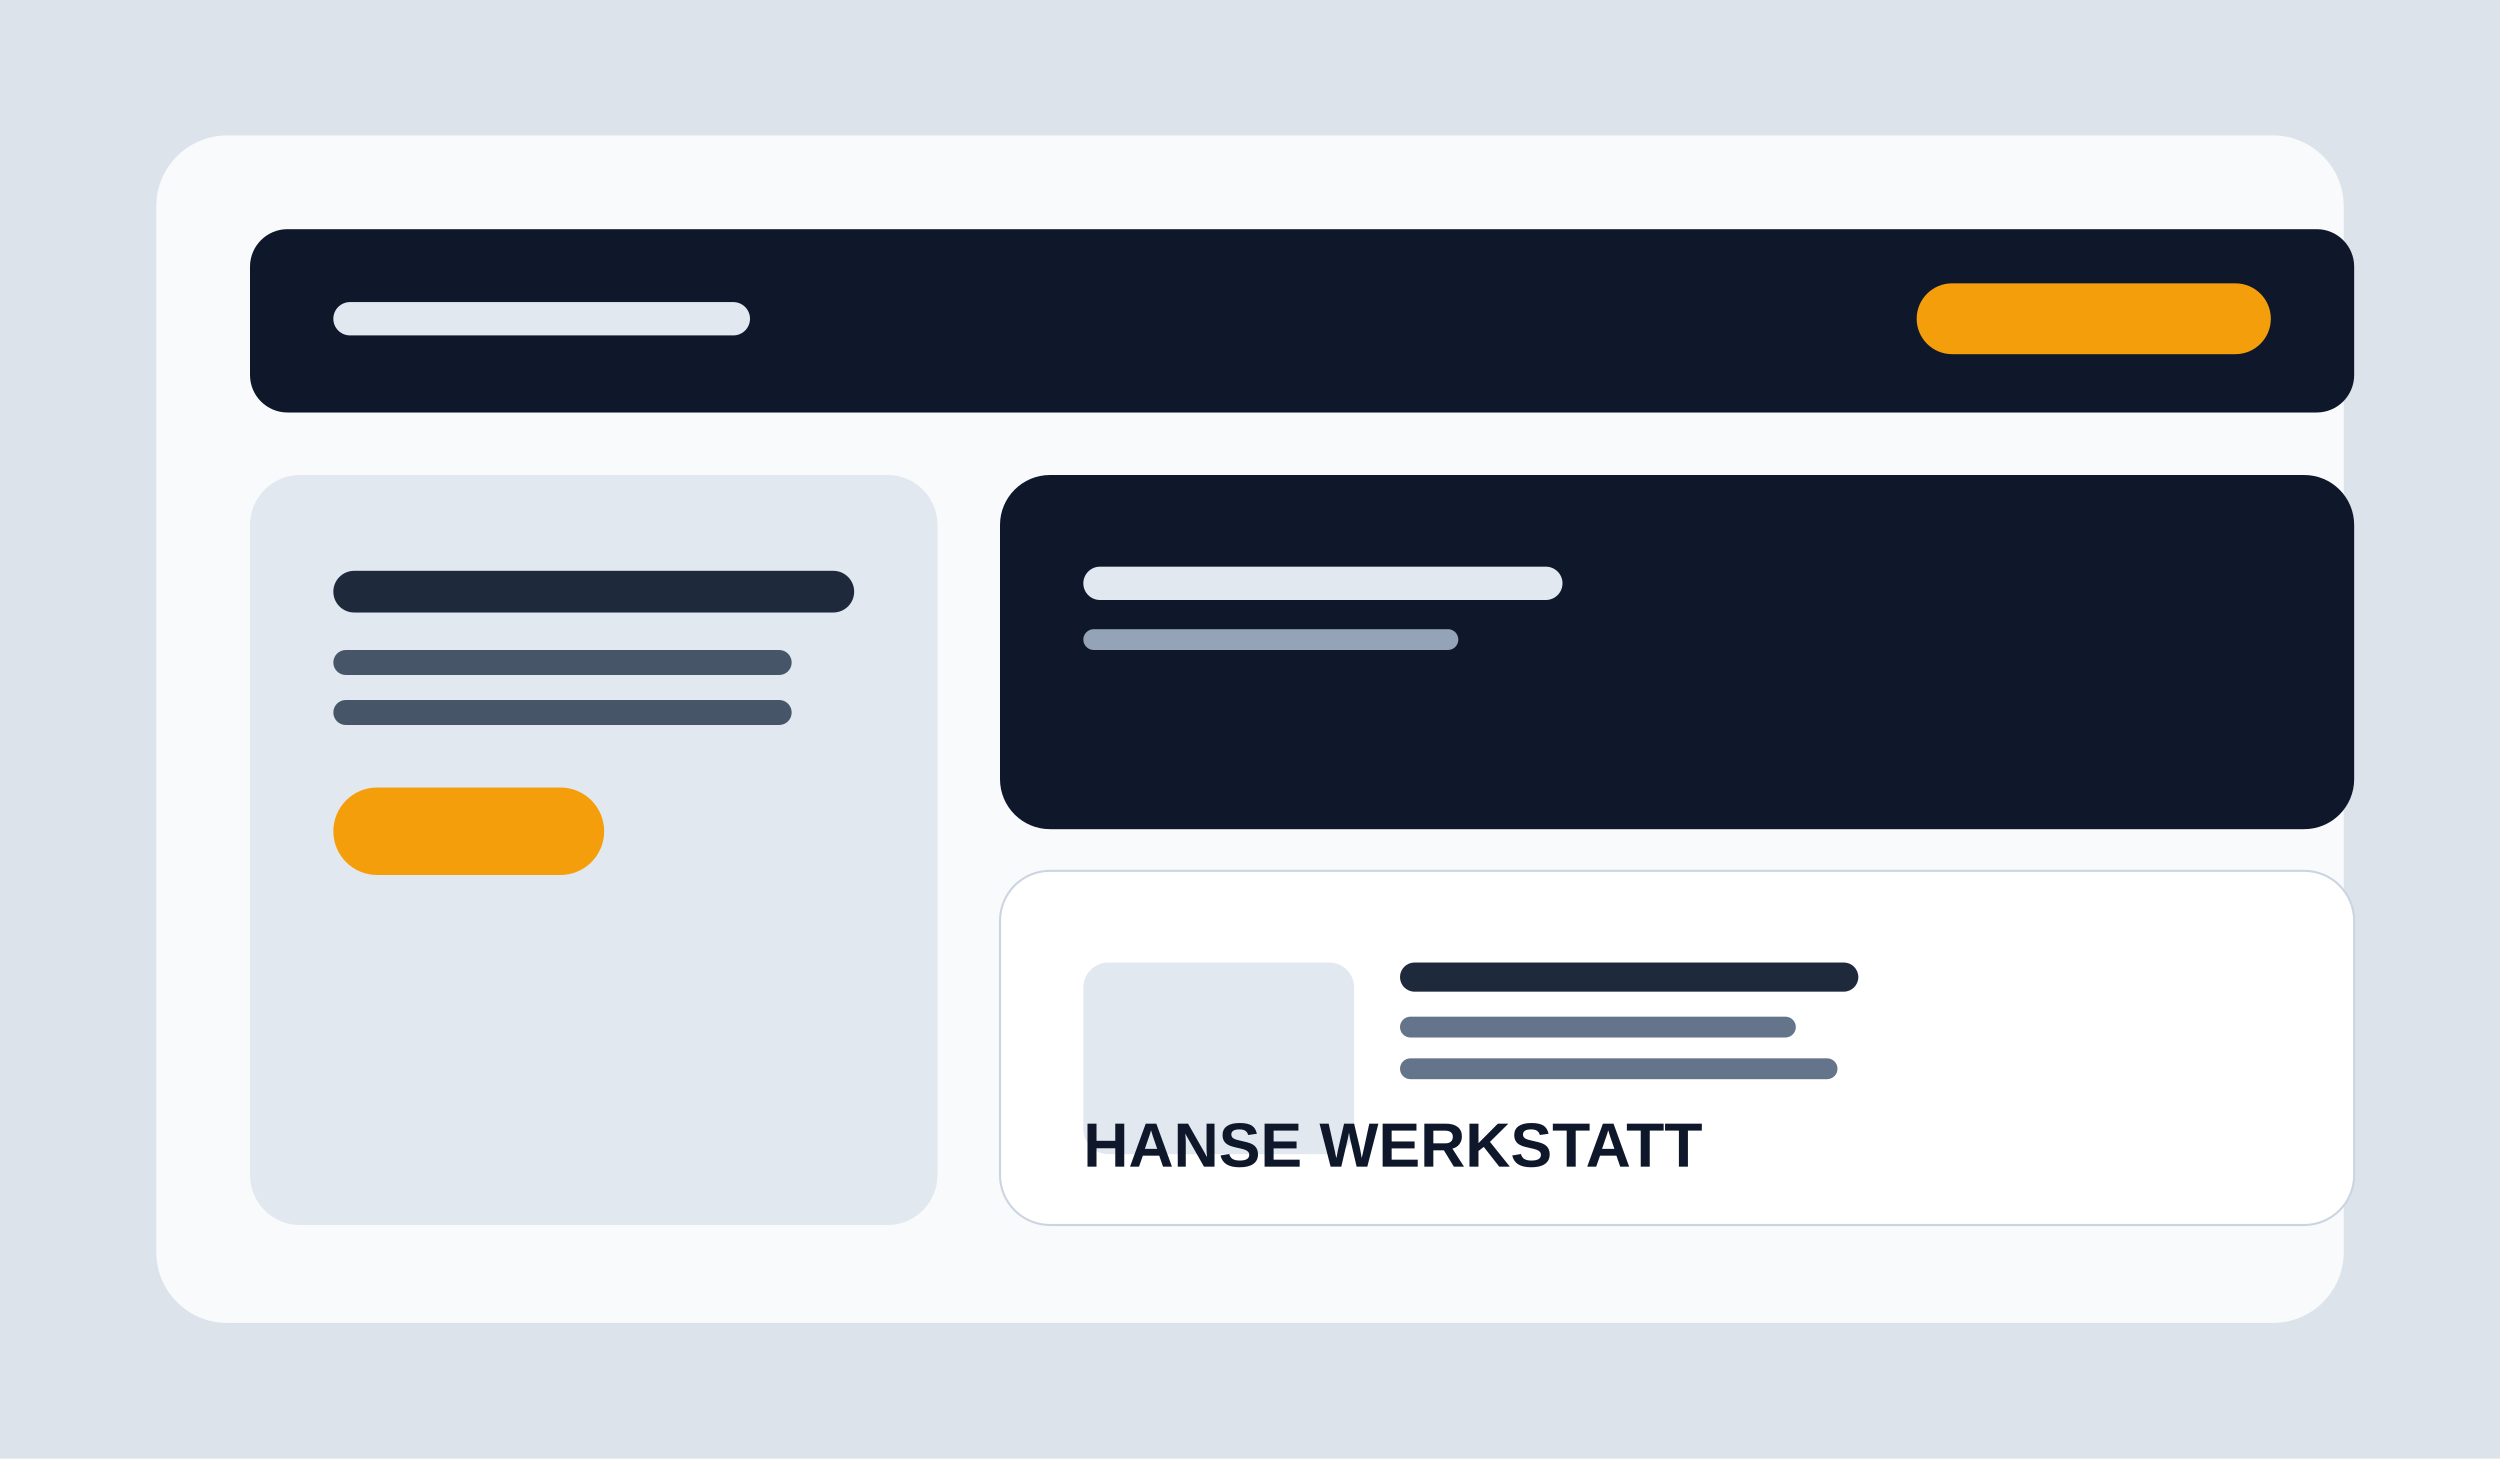
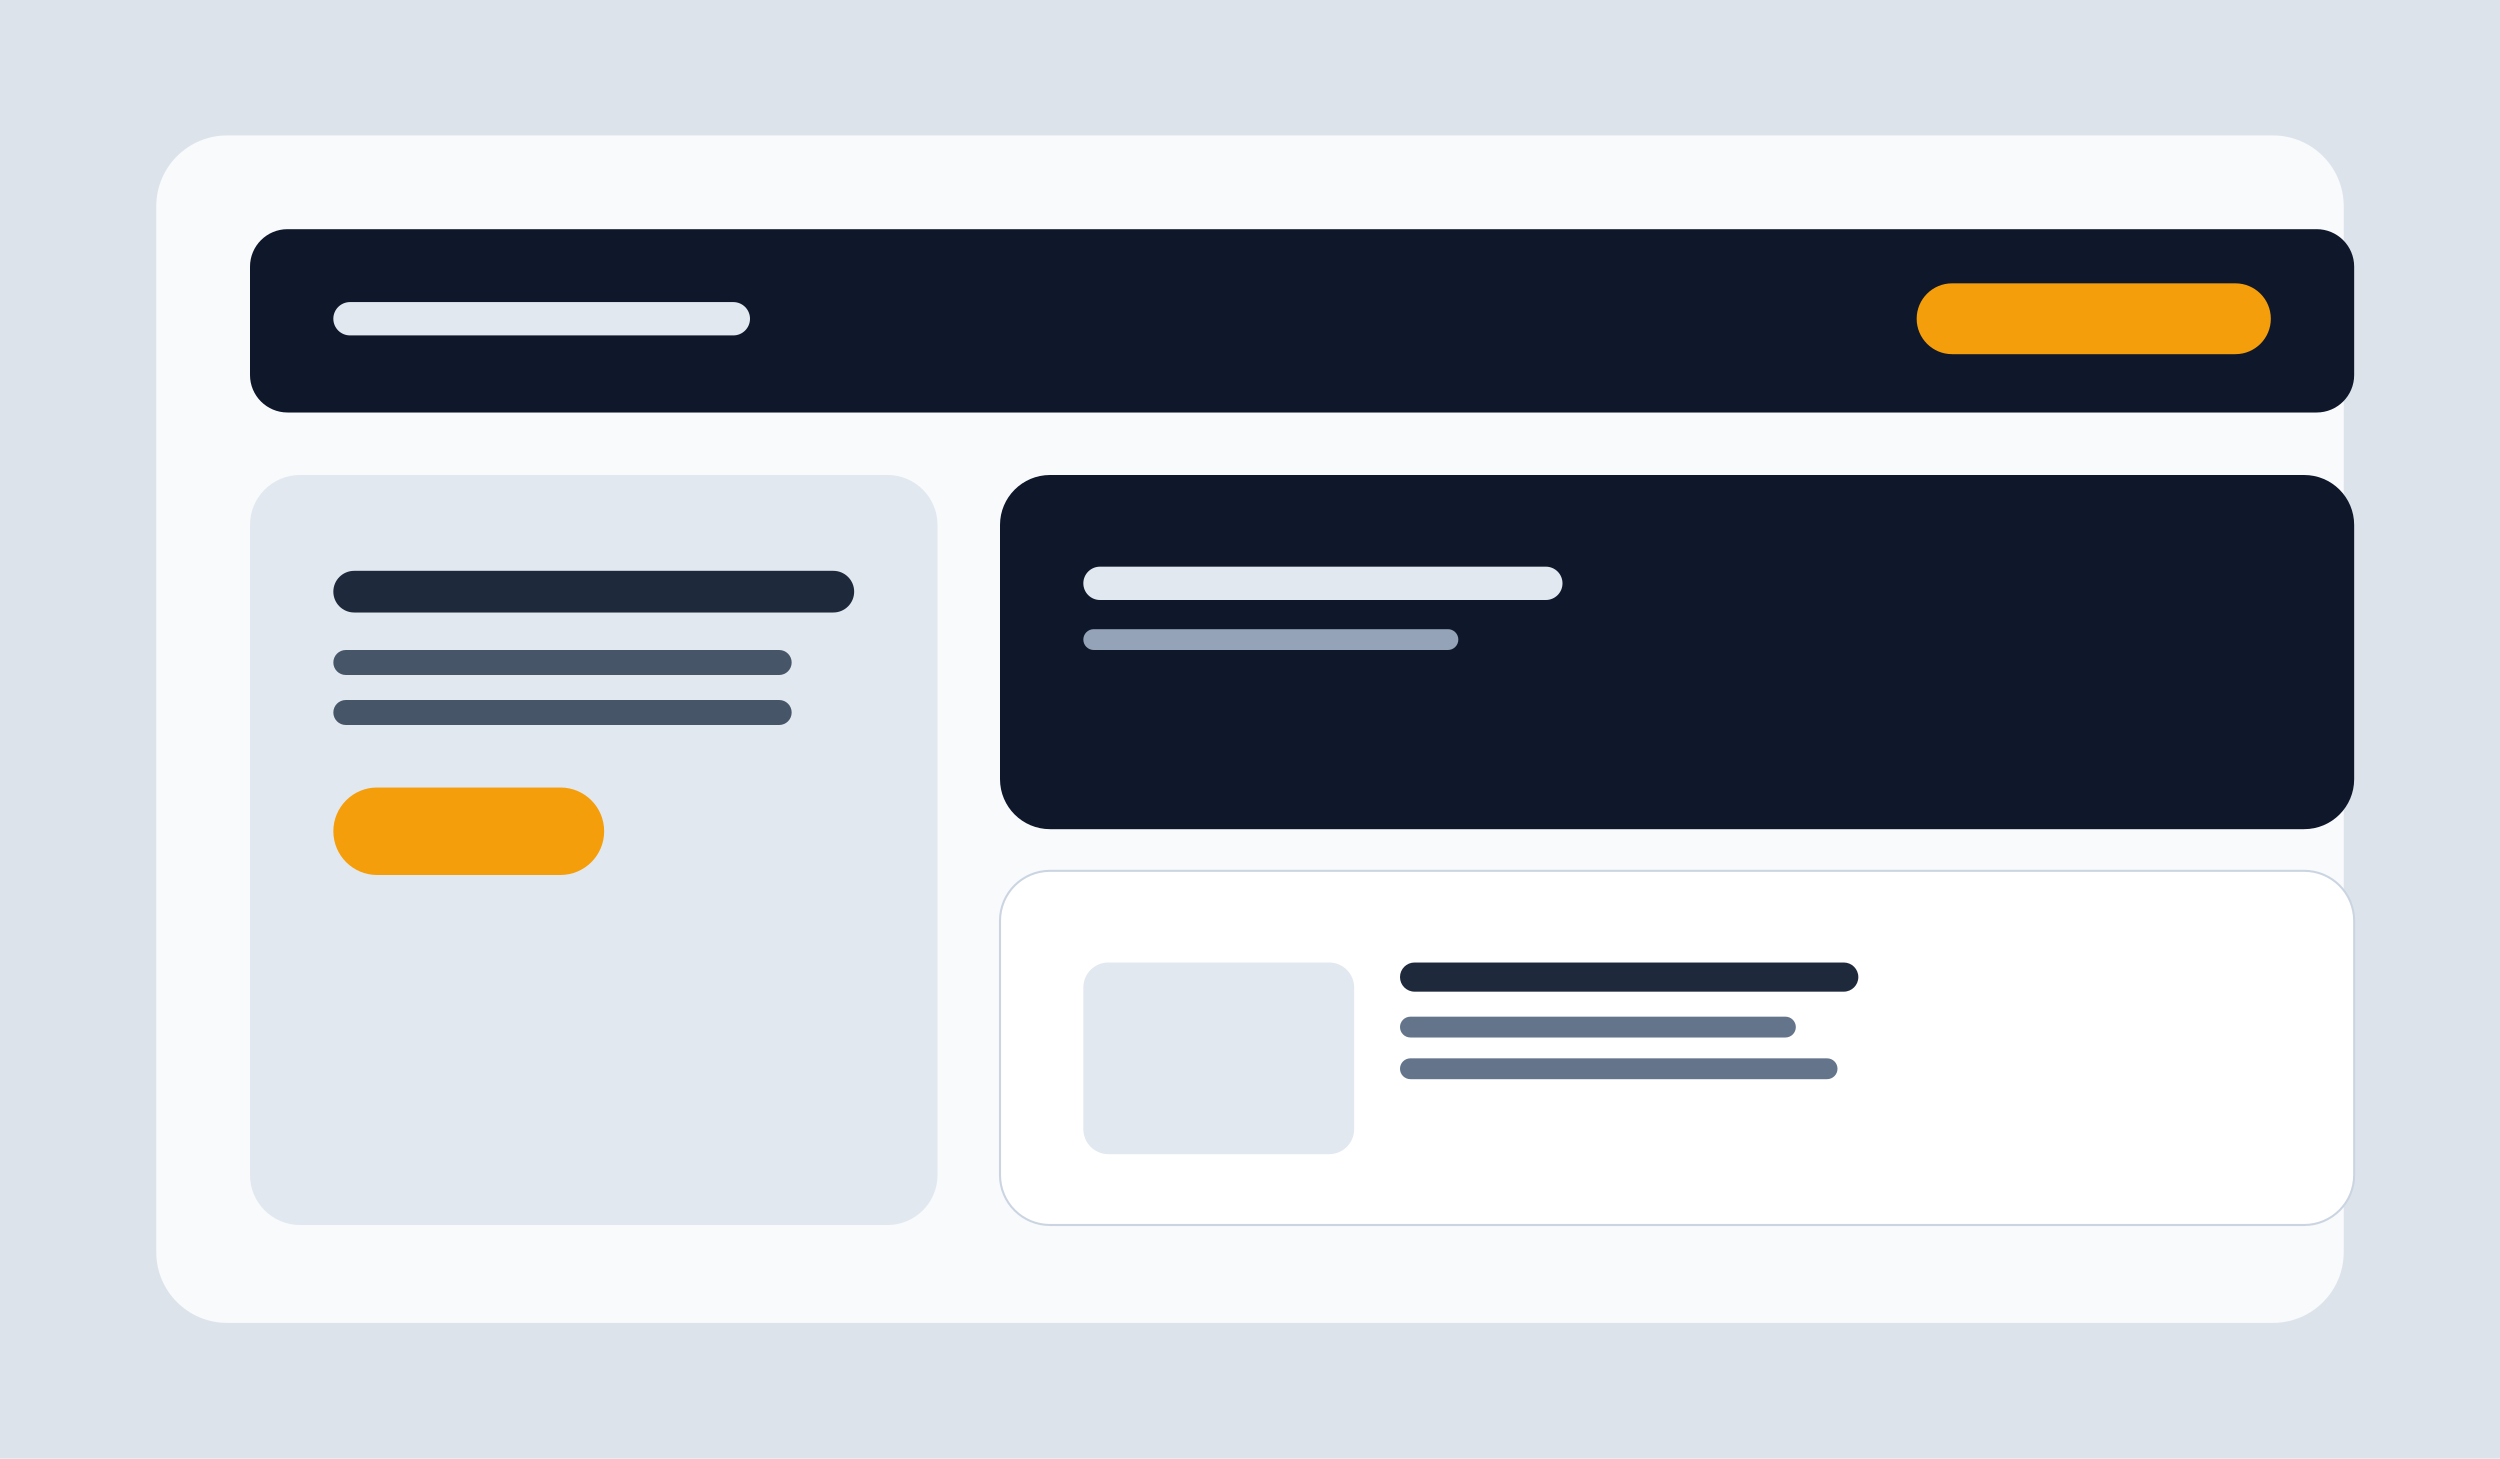
<svg xmlns="http://www.w3.org/2000/svg" width="1200" height="700" viewBox="0 0 1200 700" fill="none">
  <rect width="1200" height="700" fill="#DCE3EA" />
  <rect x="75" y="65" width="1050" height="570" rx="34" fill="#F8FAFC" />
  <rect x="120" y="110" width="1010" height="88" rx="18" fill="#0F172A" />
  <rect x="160" y="145" width="200" height="16" rx="8" fill="#E2E8F0" />
  <rect x="920" y="136" width="170" height="34" rx="17" fill="#F59E0B" />
  <rect x="120" y="228" width="330" height="360" rx="24" fill="#E2E8F0" />
  <rect x="160" y="274" width="250" height="20" rx="10" fill="#1E293B" />
  <rect x="160" y="312" width="220" height="12" rx="6" fill="#475569" />
  <rect x="160" y="336" width="220" height="12" rx="6" fill="#475569" />
  <rect x="160" y="378" width="130" height="42" rx="21" fill="#F59E0B" />
  <rect x="480" y="228" width="650" height="170" rx="24" fill="#0F172A" />
  <rect x="520" y="272" width="230" height="16" rx="8" fill="#E2E8F0" />
  <rect x="520" y="302" width="180" height="10" rx="5" fill="#94A3B8" />
  <rect x="480" y="418" width="650" height="170" rx="24" fill="#FFFFFF" stroke="#CBD5E1" />
  <rect x="520" y="462" width="130" height="92" rx="12" fill="#E2E8F0" />
  <rect x="672" y="462" width="220" height="14" rx="7" fill="#1E293B" />
  <rect x="672" y="488" width="190" height="10" rx="5" fill="#64748B" />
  <rect x="672" y="508" width="210" height="10" rx="5" fill="#64748B" />
-   <text x="520" y="560" fill="#0F172A" font-family="Arial" font-size="30" font-weight="700">HANSE WERKSTATT</text>
</svg>
